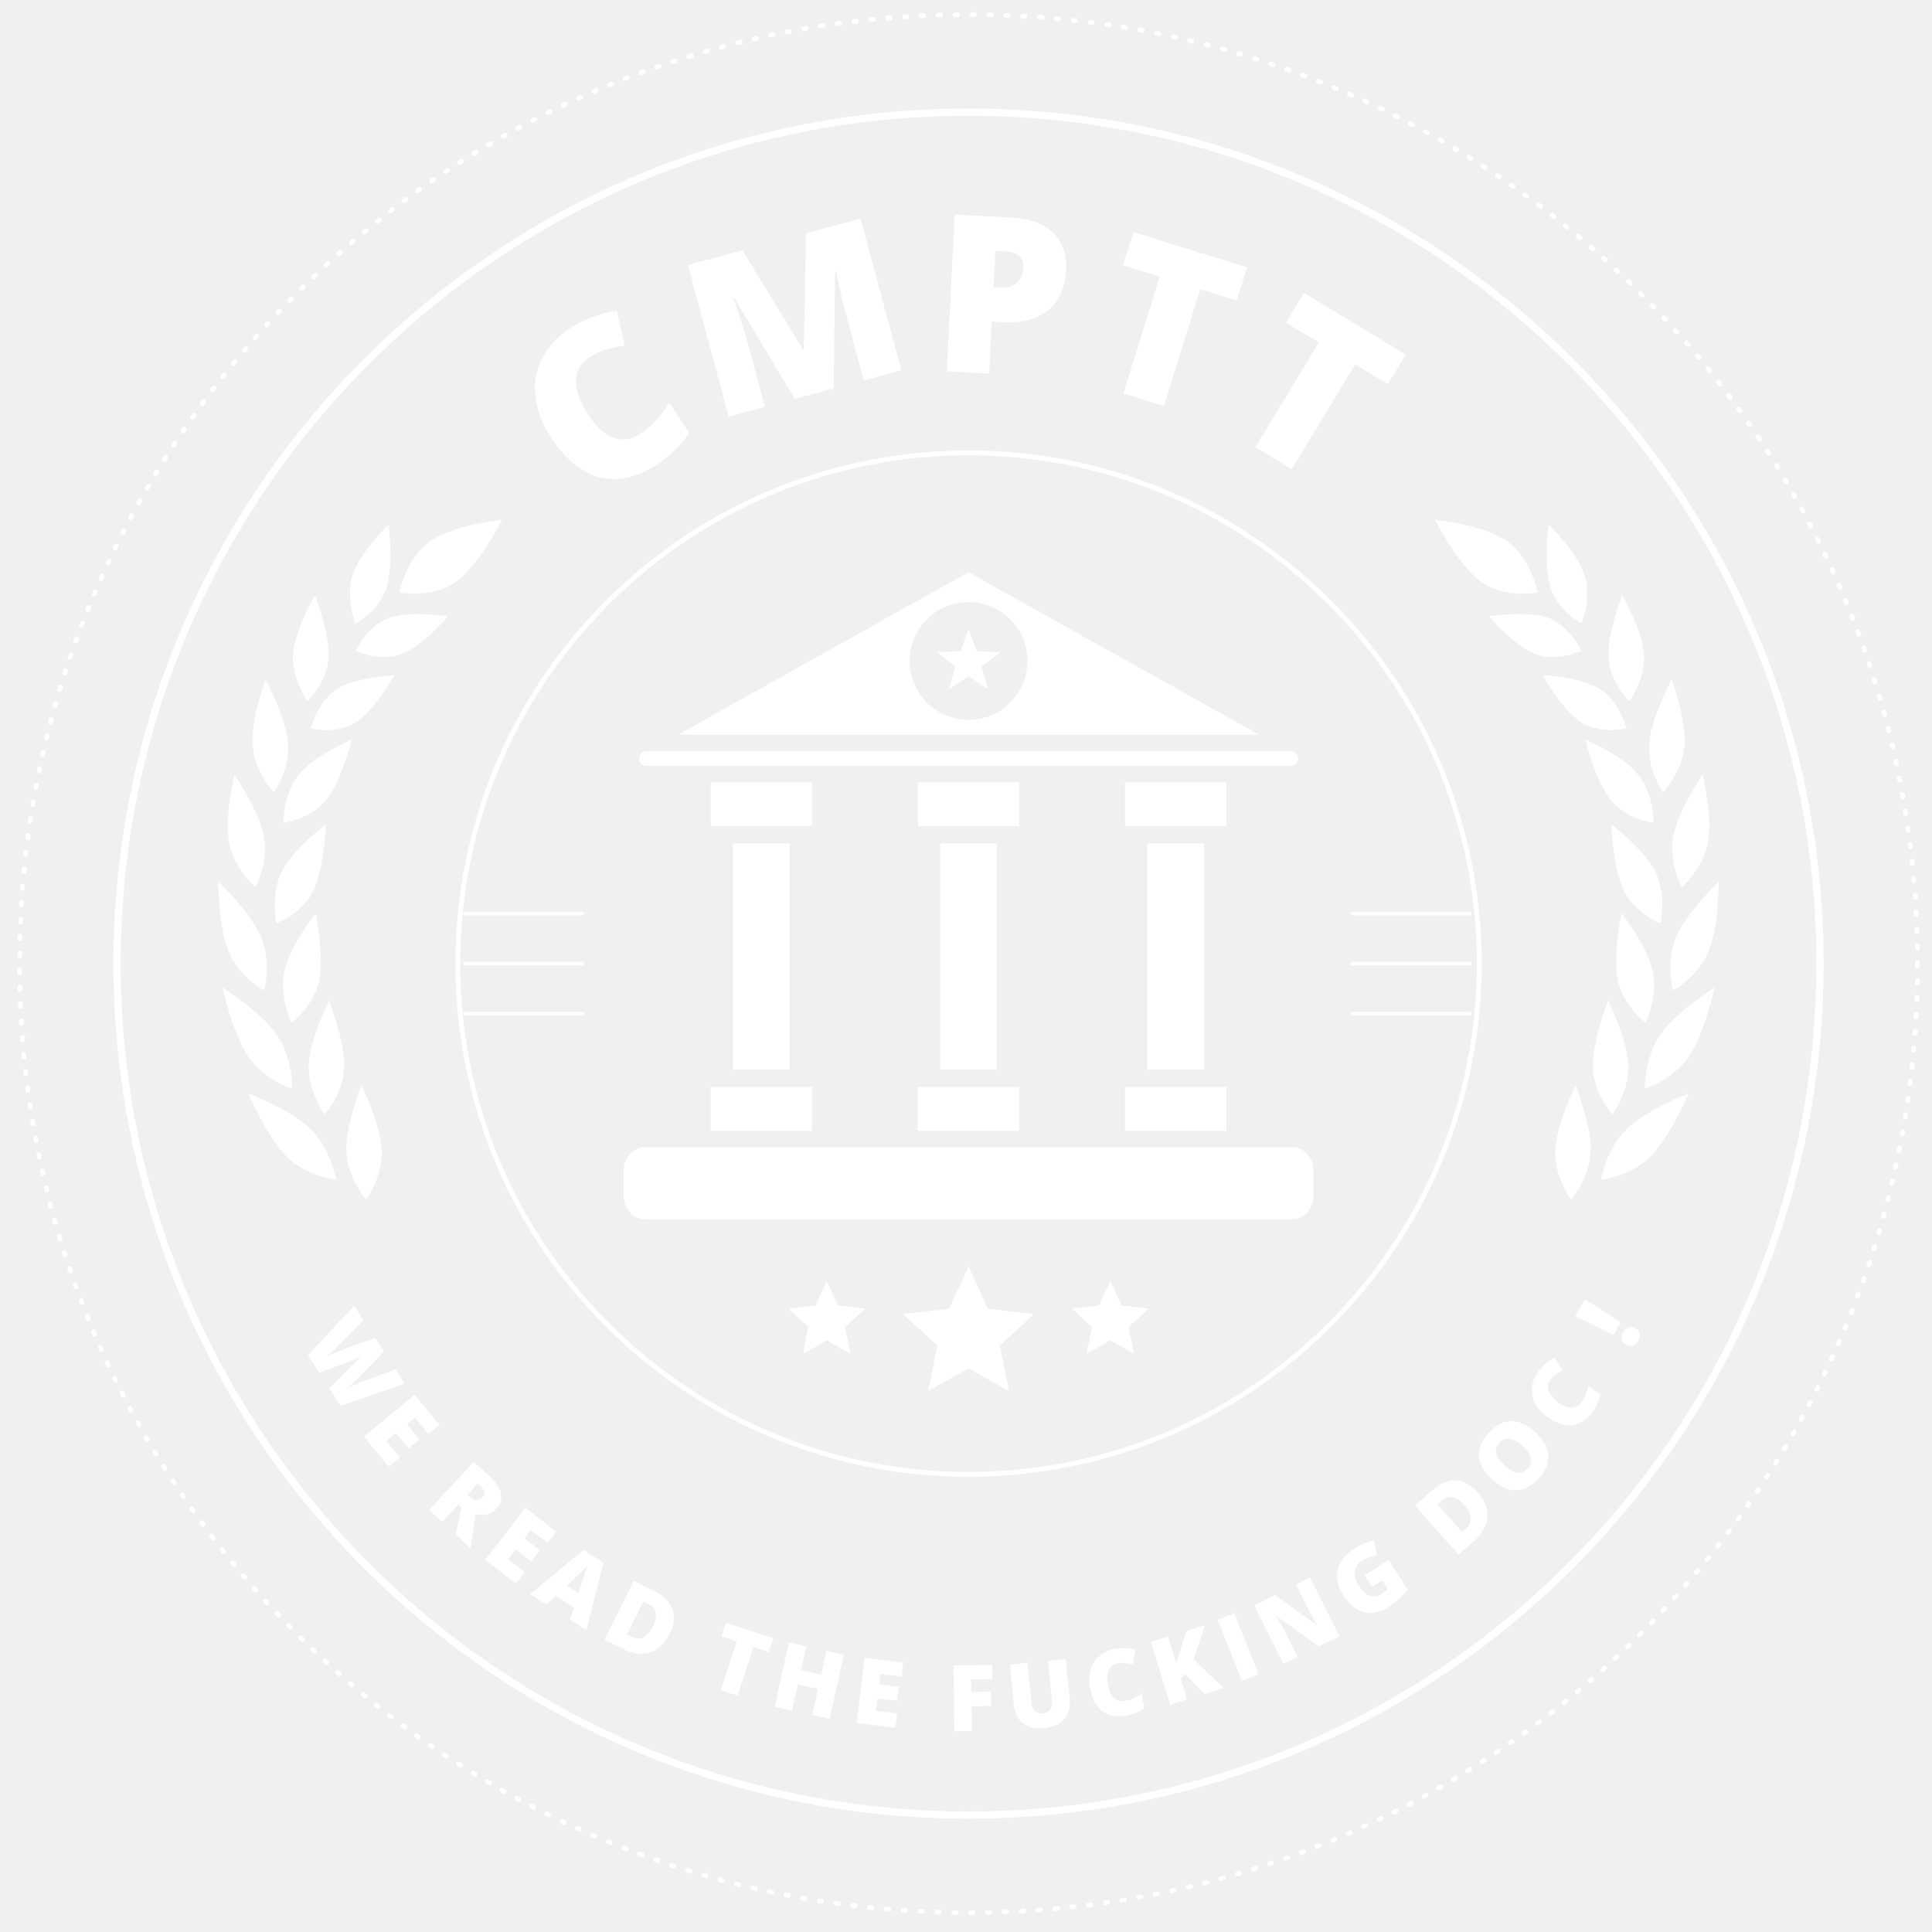
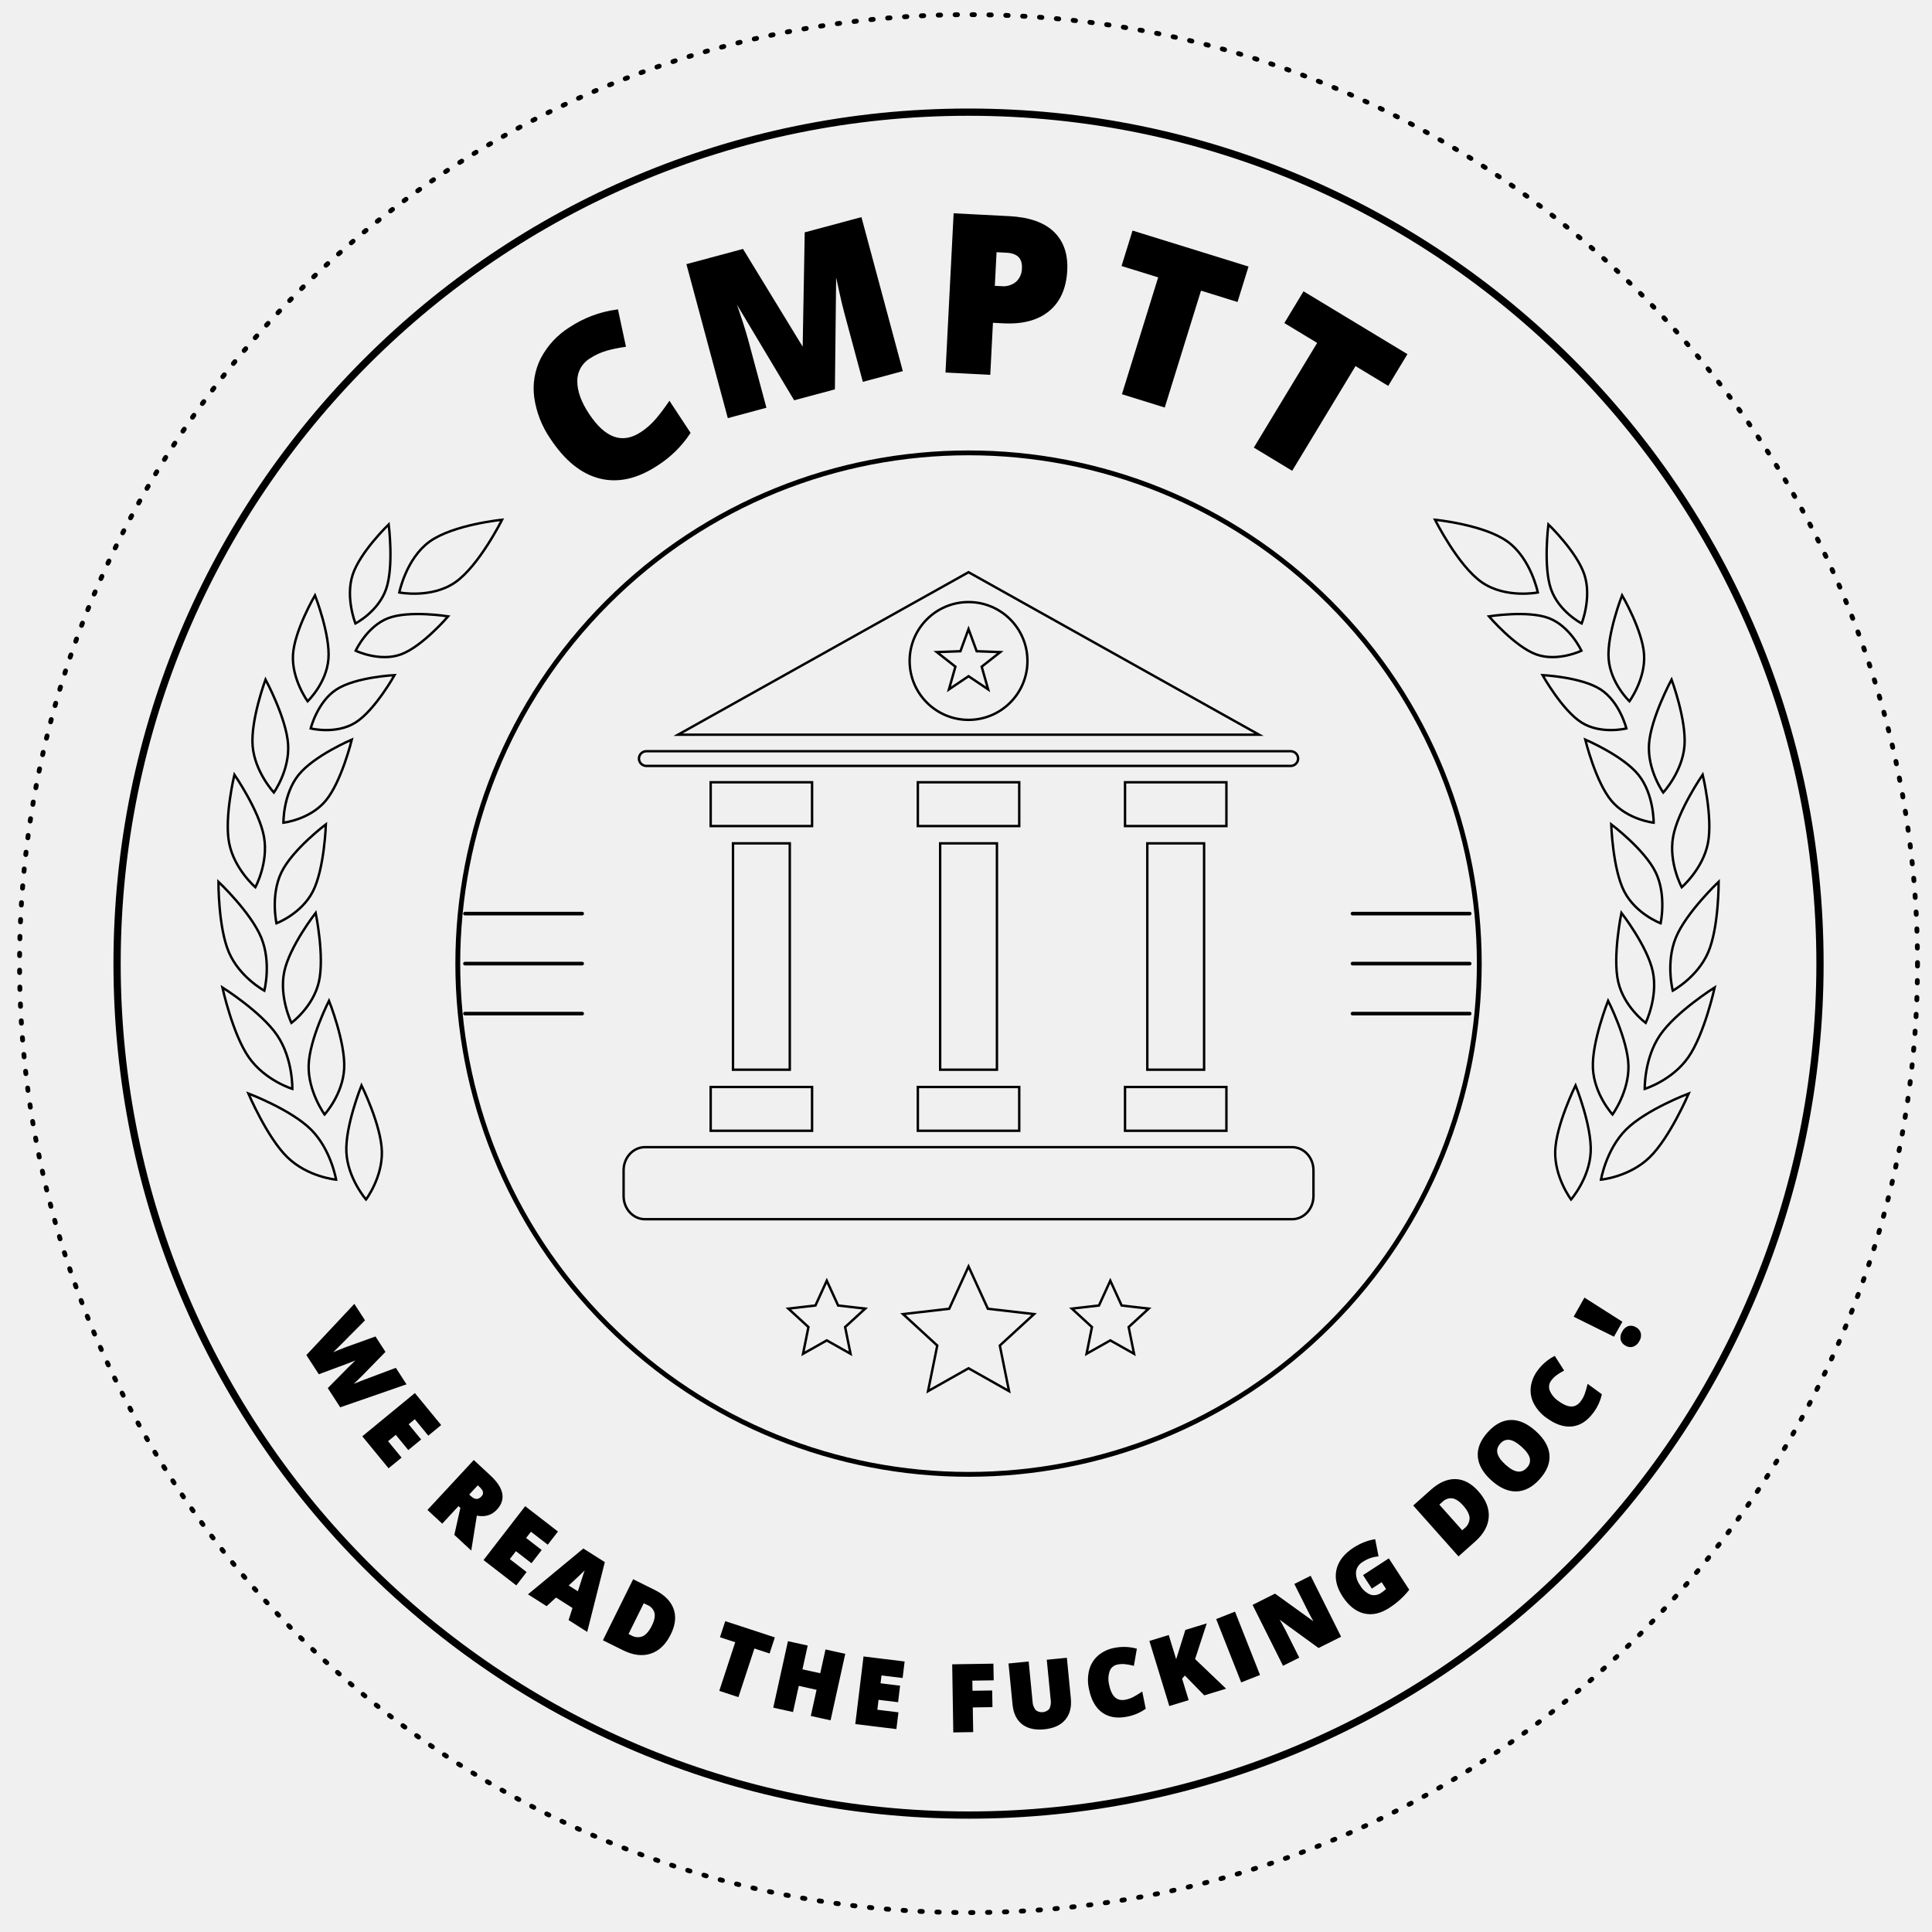
<svg xmlns="http://www.w3.org/2000/svg" width="800" height="800" viewBox="0 0 800 800">
  <defs>
    <clipPath id="clip-C_1">
      <rect width="800" height="800" />
    </clipPath>
  </defs>
  <g id="C_1" data-name="C – 1" clip-path="url(#clip-C_1)">
    <g id="logo-cmptt">
-       <path id="Path_86" data-name="Path 86" d="M0,0H800V800H0Z" fill="none" />
      <g id="Group_11" data-name="Group 11">
-         <path id="Path_24" data-name="Path 24" d="M207.89,215.22s-9.55,19.11-19.41,25.92-23.14,4.19-23.14,4.19,2.82-14.02,12.54-21.06S207.89,215.22,207.89,215.22Z" fill="#fff" />
-         <path id="Path_25" data-name="Path 25" d="M160.95,217.15s2.2,17.35-1.06,26.75-12.71,14.26-12.71,14.26-4.24-10.65-1.16-20.13S160.95,217.15,160.95,217.15Z" fill="#fff" />
-         <path id="Path_26" data-name="Path 26" d="M130.43,246.51s6.37,16.26,5.57,26.35-8.62,17.52-8.62,17.52-6.67-9.16-6.06-19.27S130.43,246.51,130.43,246.51Z" fill="#fff" />
-         <path id="Path_27" data-name="Path 27" d="M109.95,281.37s8.65,16.05,9.34,26.82-5.89,19.97-5.89,19.97-7.9-8.51-8.79-19.27S109.95,281.37,109.95,281.37Z" fill="#fff" />
-         <path id="Path_28" data-name="Path 28" d="M97.07,320.77s10.35,15.03,12.25,25.78-3.58,20.83-3.58,20.83-8.76-7.55-10.85-18.26S97.07,320.77,97.07,320.77Z" fill="#fff" />
-         <path id="Path_29" data-name="Path 29" d="M90.45,365.12s13.43,12.7,17.72,23.12,1.28,21.97,1.28,21.97S99.26,404.7,94.8,394.37,90.45,365.12,90.45,365.12Z" fill="#fff" />
-         <path id="Path_30" data-name="Path 30" d="M92.09,408.88s16.08,10.09,22.67,19.81,6.29,22.19,6.29,22.19-11.26-3.43-18-13.03S92.09,408.88,92.09,408.88Z" fill="#fff" />
-         <path id="Path_31" data-name="Path 31" d="M102.84,452.79s17.65,6.66,25.95,14.94,10.38,20.73,10.38,20.73-11.66-1.05-20.09-9.19C110.65,471.15,102.84,452.79,102.84,452.79Z" fill="#fff" />
-         <path id="Path_32" data-name="Path 32" d="M130.71,377.99s3.74,18.09,1.34,28.55-11.38,17.01-11.38,17.01-5.17-10.68-2.96-21.2S130.71,377.99,130.71,377.99Z" fill="#fff" />
-         <path id="Path_33" data-name="Path 33" d="M136.23,414.39s6.81,17.13,6.29,27.96-8.12,19.13-8.12,19.13-6.91-9.52-6.59-20.36S136.23,414.39,136.23,414.39Z" fill="#fff" />
-         <path id="Path_34" data-name="Path 34" d="M149.69,449.43s8.1,16.35,8.43,27.23-6.56,20.02-6.56,20.02-7.6-8.73-8.13-19.6S149.69,449.43,149.69,449.43Z" fill="#fff" />
-         <path id="Path_35" data-name="Path 35" d="M134.94,341.34s-.58,18.36-5.37,27.74-15.09,13.23-15.09,13.23-2.55-11.65,2.07-21.13S134.94,341.34,134.94,341.34Z" fill="#fff" />
-         <path id="Path_36" data-name="Path 36" d="M145.68,306.25s-4.27,17.52-10.86,25.36-17.46,9.05-17.46,9.05-.15-11.82,6.29-19.81S145.68,306.25,145.68,306.25Z" fill="#fff" />
-         <path id="Path_37" data-name="Path 37" d="M163.38,279.55s-8.21,14.7-16.25,19.69-18.47,2.39-18.47,2.39,2.71-10.96,10.65-16.13S163.38,279.55,163.38,279.55Z" fill="#fff" />
-         <path id="Path_38" data-name="Path 38" d="M185.57,255.22s-10.77,12.59-19.61,15.77-18.68-1.54-18.68-1.54,4.66-10.1,13.43-13.47S185.57,255.22,185.57,255.22Z" fill="#fff" />
+         <path id="Path_24" data-name="Path 24" d="M207.89,215.22s-9.55,19.11-19.41,25.92-23.14,4.19-23.14,4.19,2.82-14.02,12.54-21.06S207.89,215.22,207.89,215.22Z" fill="none" stroke="#000" stroke-width="1" />
+         <path id="Path_25" data-name="Path 25" d="M160.95,217.15s2.2,17.35-1.06,26.75-12.71,14.26-12.71,14.26-4.24-10.65-1.16-20.13S160.95,217.15,160.95,217.15Z" fill="none" stroke="#000" stroke-width="1" />
+         <path id="Path_26" data-name="Path 26" d="M130.43,246.51s6.37,16.26,5.57,26.35-8.62,17.52-8.62,17.52-6.67-9.16-6.06-19.27S130.43,246.51,130.43,246.51Z" fill="none" stroke="#000" stroke-width="1" />
+         <path id="Path_27" data-name="Path 27" d="M109.95,281.37s8.65,16.05,9.34,26.82-5.89,19.97-5.89,19.97-7.9-8.51-8.79-19.27S109.95,281.37,109.95,281.37Z" fill="none" stroke="#000" stroke-width="1" />
+         <path id="Path_28" data-name="Path 28" d="M97.07,320.77s10.35,15.03,12.25,25.78-3.58,20.83-3.58,20.83-8.76-7.55-10.85-18.26S97.07,320.77,97.07,320.77Z" fill="none" stroke="#000" stroke-width="1" />
+         <path id="Path_29" data-name="Path 29" d="M90.45,365.12s13.43,12.7,17.72,23.12,1.28,21.97,1.28,21.97S99.26,404.7,94.8,394.37,90.45,365.12,90.45,365.12Z" fill="none" stroke="#000" stroke-width="1" />
+         <path id="Path_30" data-name="Path 30" d="M92.09,408.88s16.08,10.09,22.67,19.81,6.29,22.19,6.29,22.19-11.26-3.43-18-13.03S92.09,408.88,92.09,408.88Z" fill="none" stroke="#000" stroke-width="1" />
+         <path id="Path_31" data-name="Path 31" d="M102.84,452.79s17.65,6.66,25.95,14.94,10.38,20.73,10.38,20.73-11.66-1.05-20.09-9.19C110.65,471.15,102.84,452.79,102.84,452.79Z" fill="none" stroke="#000" stroke-width="1" />
+         <path id="Path_32" data-name="Path 32" d="M130.71,377.99s3.74,18.09,1.34,28.55-11.38,17.01-11.38,17.01-5.17-10.68-2.96-21.2S130.71,377.99,130.71,377.99Z" fill="none" stroke="#000" stroke-width="1" />
+         <path id="Path_33" data-name="Path 33" d="M136.23,414.39s6.81,17.13,6.29,27.96-8.12,19.13-8.12,19.13-6.91-9.52-6.59-20.36S136.23,414.39,136.23,414.39Z" fill="none" stroke="#000" stroke-width="1" />
+         <path id="Path_34" data-name="Path 34" d="M149.69,449.43s8.1,16.35,8.43,27.23-6.56,20.02-6.56,20.02-7.6-8.73-8.13-19.6S149.69,449.43,149.69,449.43Z" fill="none" stroke="#000" stroke-width="1" />
+         <path id="Path_35" data-name="Path 35" d="M134.94,341.34s-.58,18.36-5.37,27.74-15.09,13.23-15.09,13.23-2.55-11.65,2.07-21.13S134.94,341.34,134.94,341.34Z" fill="none" stroke="#000" stroke-width="1" />
+         <path id="Path_36" data-name="Path 36" d="M145.68,306.25s-4.27,17.52-10.86,25.36-17.46,9.05-17.46,9.05-.15-11.82,6.29-19.81S145.68,306.25,145.68,306.25Z" fill="none" stroke="#000" stroke-width="1" />
+         <path id="Path_37" data-name="Path 37" d="M163.38,279.55s-8.21,14.7-16.25,19.69-18.47,2.39-18.47,2.39,2.71-10.96,10.65-16.13S163.38,279.55,163.38,279.55Z" fill="none" stroke="#000" stroke-width="1" />
+         <path id="Path_38" data-name="Path 38" d="M185.57,255.22s-10.77,12.59-19.61,15.77-18.68-1.54-18.68-1.54,4.66-10.1,13.43-13.47S185.57,255.22,185.57,255.22Z" fill="none" stroke="#000" stroke-width="1" />
      </g>
      <g id="Group_13" data-name="Group 13">
        <g id="Group_12" data-name="Group 12">
-           <path id="Path_39" data-name="Path 39" d="M594.22,215.22s9.55,19.11,19.41,25.92,23.15,4.19,23.15,4.19-2.82-14.02-12.54-21.06S594.22,215.22,594.22,215.22Z" fill="#fff" />
-           <path id="Path_40" data-name="Path 40" d="M641.16,217.15s-2.2,17.35,1.06,26.75,12.71,14.26,12.71,14.26,4.24-10.65,1.16-20.13S641.16,217.15,641.16,217.15Z" fill="#fff" />
-           <path id="Path_41" data-name="Path 41" d="M671.67,246.51s-6.37,16.26-5.57,26.35,8.62,17.52,8.62,17.52,6.67-9.16,6.06-19.27S671.67,246.51,671.67,246.51Z" fill="#fff" />
-           <path id="Path_42" data-name="Path 42" d="M692.16,281.37s-8.65,16.05-9.34,26.82,5.89,19.97,5.89,19.97,7.9-8.51,8.79-19.27S692.16,281.37,692.16,281.37Z" fill="#fff" />
-           <path id="Path_43" data-name="Path 43" d="M705.04,320.77s-10.35,15.03-12.25,25.78,3.58,20.83,3.58,20.83,8.76-7.55,10.85-18.26S705.04,320.77,705.04,320.77Z" fill="#fff" />
-           <path id="Path_44" data-name="Path 44" d="M711.66,365.12s-13.44,12.7-17.72,23.12-1.28,21.97-1.28,21.97,10.19-5.51,14.65-15.84S711.66,365.12,711.66,365.12Z" fill="#fff" />
-           <path id="Path_45" data-name="Path 45" d="M710.01,408.88s-16.08,10.09-22.67,19.81-6.29,22.19-6.29,22.19,11.26-3.43,18-13.03S710.01,408.88,710.01,408.88Z" fill="#fff" />
-           <path id="Path_46" data-name="Path 46" d="M699.27,452.79s-17.65,6.66-25.95,14.94-10.38,20.73-10.38,20.73,11.66-1.05,20.08-9.19C691.45,471.15,699.27,452.79,699.27,452.79Z" fill="#fff" />
-           <path id="Path_47" data-name="Path 47" d="M671.4,377.99s-3.74,18.09-1.34,28.55,11.38,17.01,11.38,17.01,5.17-10.68,2.96-21.2S671.4,377.99,671.4,377.99Z" fill="#fff" />
-           <path id="Path_48" data-name="Path 48" d="M665.88,414.39s-6.81,17.13-6.29,27.96,8.12,19.13,8.12,19.13,6.91-9.52,6.59-20.36S665.88,414.39,665.88,414.39Z" fill="#fff" />
-           <path id="Path_49" data-name="Path 49" d="M652.41,449.43s-8.1,16.35-8.43,27.23,6.56,20.02,6.56,20.02,7.6-8.73,8.13-19.6S652.41,449.43,652.41,449.43Z" fill="#fff" />
-           <path id="Path_50" data-name="Path 50" d="M667.17,341.34s.58,18.36,5.37,27.74,15.09,13.23,15.09,13.23,2.55-11.65-2.07-21.13S667.17,341.34,667.17,341.34Z" fill="#fff" />
-           <path id="Path_51" data-name="Path 51" d="M656.42,306.25s4.27,17.52,10.86,25.36,17.46,9.05,17.46,9.05.15-11.82-6.29-19.81S656.42,306.25,656.42,306.25Z" fill="#fff" />
-           <path id="Path_52" data-name="Path 52" d="M638.73,279.55s8.21,14.7,16.25,19.69,18.47,2.39,18.47,2.39-2.71-10.96-10.65-16.13S638.73,279.55,638.73,279.55Z" fill="#fff" />
-           <path id="Path_53" data-name="Path 53" d="M616.54,255.22s10.77,12.59,19.61,15.77,18.68-1.54,18.68-1.54-4.66-10.1-13.43-13.47S616.54,255.22,616.54,255.22Z" fill="#fff" />
+           <path id="Path_39" data-name="Path 39" d="M594.22,215.22s9.55,19.11,19.41,25.92,23.15,4.19,23.15,4.19-2.82-14.02-12.54-21.06S594.22,215.22,594.22,215.22Z" fill="none" stroke="#000" stroke-width="1" />
+           <path id="Path_40" data-name="Path 40" d="M641.16,217.15s-2.2,17.35,1.06,26.75,12.71,14.26,12.71,14.26,4.24-10.65,1.16-20.13S641.16,217.15,641.16,217.15Z" fill="none" stroke="#000" stroke-width="1" />
+           <path id="Path_41" data-name="Path 41" d="M671.67,246.51s-6.37,16.26-5.57,26.35,8.62,17.52,8.62,17.52,6.67-9.16,6.06-19.27S671.67,246.51,671.67,246.51Z" fill="none" stroke="#000" stroke-width="1" />
+           <path id="Path_42" data-name="Path 42" d="M692.16,281.37s-8.65,16.05-9.34,26.82,5.89,19.97,5.89,19.97,7.9-8.51,8.79-19.27S692.16,281.37,692.16,281.37Z" fill="none" stroke="#000" stroke-width="1" />
+           <path id="Path_43" data-name="Path 43" d="M705.04,320.77s-10.35,15.03-12.25,25.78,3.58,20.83,3.58,20.83,8.76-7.55,10.85-18.26S705.04,320.77,705.04,320.77Z" fill="none" stroke="#000" stroke-width="1" />
+           <path id="Path_44" data-name="Path 44" d="M711.66,365.12s-13.44,12.7-17.72,23.12-1.28,21.97-1.28,21.97,10.19-5.51,14.65-15.84S711.66,365.12,711.66,365.12Z" fill="none" stroke="#000" stroke-width="1" />
+           <path id="Path_45" data-name="Path 45" d="M710.01,408.88s-16.08,10.09-22.67,19.81-6.29,22.19-6.29,22.19,11.26-3.43,18-13.03S710.01,408.88,710.01,408.88Z" fill="none" stroke="#000" stroke-width="1" />
+           <path id="Path_46" data-name="Path 46" d="M699.27,452.79s-17.65,6.66-25.95,14.94-10.38,20.73-10.38,20.73,11.66-1.05,20.08-9.19C691.45,471.15,699.27,452.79,699.27,452.79Z" fill="none" stroke="#000" stroke-width="1" />
+           <path id="Path_47" data-name="Path 47" d="M671.4,377.99s-3.74,18.09-1.34,28.55,11.38,17.01,11.38,17.01,5.17-10.68,2.96-21.2S671.4,377.99,671.4,377.99Z" fill="none" stroke="#000" stroke-width="1" />
+           <path id="Path_48" data-name="Path 48" d="M665.88,414.39s-6.81,17.13-6.29,27.96,8.12,19.13,8.12,19.13,6.91-9.52,6.59-20.36S665.88,414.39,665.88,414.39Z" fill="none" stroke="#000" stroke-width="1" />
+           <path id="Path_49" data-name="Path 49" d="M652.41,449.43s-8.1,16.35-8.43,27.23,6.56,20.02,6.56,20.02,7.6-8.73,8.13-19.6S652.41,449.43,652.41,449.43Z" fill="none" stroke="#000" stroke-width="1" />
+           <path id="Path_50" data-name="Path 50" d="M667.17,341.34s.58,18.36,5.37,27.74,15.09,13.23,15.09,13.23,2.55-11.65-2.07-21.13S667.17,341.34,667.17,341.34Z" fill="none" stroke="#000" stroke-width="1" />
+           <path id="Path_51" data-name="Path 51" d="M656.42,306.25s4.27,17.52,10.86,25.36,17.46,9.05,17.46,9.05.15-11.82-6.29-19.81S656.42,306.25,656.42,306.25Z" fill="none" stroke="#000" stroke-width="1" />
+           <path id="Path_52" data-name="Path 52" d="M638.73,279.55s8.21,14.7,16.25,19.69,18.47,2.39,18.47,2.39-2.71-10.96-10.65-16.13S638.73,279.55,638.73,279.55Z" fill="none" stroke="#000" stroke-width="1" />
+           <path id="Path_53" data-name="Path 53" d="M616.54,255.22s10.77,12.59,19.61,15.77,18.68-1.54,18.68-1.54-4.66-10.1-13.43-13.47S616.54,255.22,616.54,255.22Z" fill="none" stroke="#000" stroke-width="1" />
        </g>
      </g>
-       <circle id="Ellipse_9" data-name="Ellipse 9" cx="352.57" cy="352.57" r="352.57" transform="translate(48.48 46.44)" fill="none" stroke="#fff" stroke-miterlimit="10" stroke-width="3" />
+       <circle id="Ellipse_9" data-name="Ellipse 9" cx="352.57" cy="352.57" r="352.57" transform="translate(48.48 46.44)" fill="none" stroke="#000" stroke-miterlimit="10" stroke-width="3" />
      <g id="Group_14" data-name="Group 14">
-         <circle id="Ellipse_10" data-name="Ellipse 10" cx="392.95" cy="392.95" r="392.95" transform="translate(8.1 6.06)" stroke-dasharray="0.999 5.995" stroke="#fff" stroke-linecap="round" stroke-linejoin="round" stroke-width="2" fill="none" />
+         <circle id="Ellipse_10" data-name="Ellipse 10" cx="392.95" cy="392.95" r="392.95" transform="translate(8.1 6.06)" stroke-dasharray="0.999 5.995" stroke="#000" stroke-linecap="round" stroke-linejoin="round" stroke-width="2" fill="none" />
      </g>
      <g id="Group_27" data-name="Group 27">
        <g id="Group_22" data-name="Group 22">
-           <path id="Path_54" data-name="Path 54" d="M401.05,236.94,280.76,304.22H521.34Zm0,61.14a24.39,24.39,0,1,1,24.39-24.39A24.39,24.39,0,0,1,401.05,298.08Z" fill="#fff" />
-           <path id="Path_55" data-name="Path 55" d="M401.05,260.48l3.37,9.18,9.76.36-7.68,6.04,2.67,9.4-8.12-5.45-8.11,5.45,2.67-9.4-7.69-6.04,9.77-.36Z" fill="#fff" />
-           <path id="Path_56" data-name="Path 56" d="M537.53,314.11a3.1,3.1,0,0,1-3.15,3.05H267.72a3.1,3.1,0,0,1-3.15-3.05h0a3.1,3.1,0,0,1,3.15-3.05H534.38a3.1,3.1,0,0,1,3.15,3.05Z" fill="#fff" />
+           <path id="Path_54" data-name="Path 54" d="M401.05,236.94,280.76,304.22H521.34Zm0,61.14a24.39,24.39,0,1,1,24.39-24.39A24.39,24.39,0,0,1,401.05,298.08Z" fill="none" stroke="#000" stroke-width="1" />
+           <path id="Path_55" data-name="Path 55" d="M401.05,260.48l3.37,9.18,9.76.36-7.68,6.04,2.67,9.4-8.12-5.45-8.11,5.45,2.67-9.4-7.69-6.04,9.77-.36Z" fill="none" stroke="#000" stroke-width="1" />
+           <path id="Path_56" data-name="Path 56" d="M537.53,314.11a3.1,3.1,0,0,1-3.15,3.05H267.72a3.1,3.1,0,0,1-3.15-3.05h0a3.1,3.1,0,0,1,3.15-3.05H534.38a3.1,3.1,0,0,1,3.15,3.05Z" fill="none" stroke="#000" stroke-width="1" />
          <g id="Group_21" data-name="Group 21">
            <g id="Group_16" data-name="Group 16">
              <g id="Group_15" data-name="Group 15">
-                 <rect id="Rectangle_38" data-name="Rectangle 38" width="41.98" height="18.13" transform="translate(294.28 323.92)" fill="#fff" />
-                 <rect id="Rectangle_39" data-name="Rectangle 39" width="41.98" height="18.13" transform="translate(294.28 450.1)" fill="#fff" />
+                 <rect id="Rectangle_38" data-name="Rectangle 38" width="41.98" height="18.13" transform="translate(294.28 323.92)" fill="none" stroke="#000" stroke-width="1" />
+                 <rect id="Rectangle_39" data-name="Rectangle 39" width="41.98" height="18.13" transform="translate(294.28 450.1)" fill="none" stroke="#000" stroke-width="1" />
              </g>
-               <rect id="Rectangle_40" data-name="Rectangle 40" width="23.51" height="93.73" transform="translate(303.52 349.21)" fill="#fff" />
+               <rect id="Rectangle_40" data-name="Rectangle 40" width="23.51" height="93.73" transform="translate(303.52 349.21)" fill="none" stroke="#000" stroke-width="1" />
            </g>
            <g id="Group_18" data-name="Group 18">
              <g id="Group_17" data-name="Group 17">
-                 <rect id="Rectangle_41" data-name="Rectangle 41" width="41.98" height="18.13" transform="translate(380.06 323.92)" fill="#fff" />
-                 <rect id="Rectangle_42" data-name="Rectangle 42" width="41.98" height="18.13" transform="translate(380.06 450.1)" fill="#fff" />
+                 <rect id="Rectangle_41" data-name="Rectangle 41" width="41.98" height="18.13" transform="translate(380.06 323.92)" fill="none" stroke="#000" stroke-width="1" />
+                 <rect id="Rectangle_42" data-name="Rectangle 42" width="41.98" height="18.13" transform="translate(380.06 450.1)" fill="none" stroke="#000" stroke-width="1" />
              </g>
-               <rect id="Rectangle_43" data-name="Rectangle 43" width="23.51" height="93.73" transform="translate(389.3 349.21)" fill="#fff" />
+               <rect id="Rectangle_43" data-name="Rectangle 43" width="23.51" height="93.73" transform="translate(389.3 349.21)" fill="none" stroke="#000" stroke-width="1" />
            </g>
            <g id="Group_20" data-name="Group 20">
              <g id="Group_19" data-name="Group 19">
-                 <rect id="Rectangle_44" data-name="Rectangle 44" width="41.98" height="18.13" transform="translate(465.85 323.92)" fill="#fff" />
-                 <rect id="Rectangle_45" data-name="Rectangle 45" width="41.98" height="18.13" transform="translate(465.85 450.1)" fill="#fff" />
+                 <rect id="Rectangle_44" data-name="Rectangle 44" width="41.98" height="18.13" transform="translate(465.85 323.92)" fill="none" stroke="#000" stroke-width="1" />
+                 <rect id="Rectangle_45" data-name="Rectangle 45" width="41.98" height="18.13" transform="translate(465.85 450.1)" fill="none" stroke="#000" stroke-width="1" />
              </g>
-               <rect id="Rectangle_46" data-name="Rectangle 46" width="23.51" height="93.73" transform="translate(475.08 349.21)" fill="#fff" />
+               <rect id="Rectangle_46" data-name="Rectangle 46" width="23.51" height="93.73" transform="translate(475.08 349.21)" fill="none" stroke="#000" stroke-width="1" />
            </g>
          </g>
-           <path id="Path_57" data-name="Path 57" d="M543.88,495.27c0,5.29-3.97,9.58-8.87,9.58H267.09c-4.9,0-8.87-4.29-8.87-9.58V484.59c0-5.29,3.97-9.58,8.87-9.58H535.01c4.9,0,8.87,4.29,8.87,9.58Z" fill="#fff" />
+           <path id="Path_57" data-name="Path 57" d="M543.88,495.27c0,5.29-3.97,9.58-8.87,9.58H267.09c-4.9,0-8.87-4.29-8.87-9.58V484.59c0-5.29,3.97-9.58,8.87-9.58H535.01c4.9,0,8.87,4.29,8.87,9.58Z" fill="none" stroke="#000" stroke-width="1" />
        </g>
-         <circle id="Ellipse_11" data-name="Ellipse 11" cx="211.49" cy="211.49" r="211.49" transform="translate(101.959 399.011) rotate(-45)" fill="none" stroke="#fff" stroke-miterlimit="10" stroke-width="2" />
+         <circle id="Ellipse_11" data-name="Ellipse 11" cx="211.49" cy="211.49" r="211.49" transform="translate(101.959 399.011) rotate(-45)" fill="none" stroke="#000" stroke-miterlimit="10" stroke-width="2" />
        <g id="Group_24" data-name="Group 24">
-           <path id="Path_58" data-name="Path 58" d="M401.05,524.42l8.01,17.51,19.13,2.21-14.18,13.02,3.81,18.88-16.77-9.46-16.77,9.46,3.82-18.88-14.18-13.02,19.13-2.21Z" fill="#fff" />
+           <path id="Path_58" data-name="Path 58" d="M401.05,524.42l8.01,17.51,19.13,2.21-14.18,13.02,3.81,18.88-16.77-9.46-16.77,9.46,3.82-18.88-14.18-13.02,19.13-2.21Z" fill="none" stroke="#000" stroke-width="1" />
          <g id="Group_23" data-name="Group 23">
-             <path id="Path_59" data-name="Path 59" d="M342.35,530.31l4.7,10.27,11.22,1.29-8.32,7.64,2.24,11.07-9.84-5.55-9.83,5.55,2.24-11.07-8.32-7.64,11.22-1.29Z" fill="#fff" />
-             <path id="Path_60" data-name="Path 60" d="M459.75,530.31l4.7,10.27,11.21,1.29-8.31,7.64,2.24,11.07-9.84-5.55-9.83,5.55,2.23-11.07-8.31-7.64,11.22-1.29Z" fill="#fff" />
+             <path id="Path_59" data-name="Path 59" d="M342.35,530.31l4.7,10.27,11.22,1.29-8.32,7.64,2.24,11.07-9.84-5.55-9.83,5.55,2.24-11.07-8.32-7.64,11.22-1.29Z" fill="none" stroke="#000" stroke-width="1" />
+             <path id="Path_60" data-name="Path 60" d="M459.75,530.31l4.7,10.27,11.21,1.29-8.31,7.64,2.24,11.07-9.84-5.55-9.83,5.55,2.23-11.07-8.31-7.64,11.22-1.29Z" fill="none" stroke="#000" stroke-width="1" />
          </g>
        </g>
        <g id="Group_25" data-name="Group 25">
-           <line id="Line_2" data-name="Line 2" x2="48.52" transform="translate(192.54 378.3)" fill="none" stroke="#fff" stroke-linecap="round" stroke-linejoin="round" stroke-miterlimit="10" stroke-width="1.5" />
-           <line id="Line_3" data-name="Line 3" x2="48.52" transform="translate(192.54 399.01)" fill="none" stroke="#fff" stroke-linecap="round" stroke-linejoin="round" stroke-miterlimit="10" stroke-width="1.5" />
-           <line id="Line_4" data-name="Line 4" x2="48.52" transform="translate(192.54 419.71)" fill="none" stroke="#fff" stroke-linecap="round" stroke-linejoin="round" stroke-miterlimit="10" stroke-width="1.5" />
+           <line id="Line_2" data-name="Line 2" x2="48.52" transform="translate(192.54 378.3)" fill="none" stroke="#000" stroke-linecap="round" stroke-linejoin="round" stroke-miterlimit="10" stroke-width="1.5" />
+           <line id="Line_3" data-name="Line 3" x2="48.52" transform="translate(192.54 399.01)" fill="none" stroke="#000" stroke-linecap="round" stroke-linejoin="round" stroke-miterlimit="10" stroke-width="1.5" />
+           <line id="Line_4" data-name="Line 4" x2="48.52" transform="translate(192.54 419.71)" fill="none" stroke="#000" stroke-linecap="round" stroke-linejoin="round" stroke-miterlimit="10" stroke-width="1.5" />
        </g>
        <g id="Group_26" data-name="Group 26">
-           <line id="Line_5" data-name="Line 5" x2="48.53" transform="translate(560.04 378.3)" fill="none" stroke="#fff" stroke-linecap="round" stroke-linejoin="round" stroke-miterlimit="10" stroke-width="1.5" />
-           <line id="Line_6" data-name="Line 6" x2="48.53" transform="translate(560.04 399.01)" fill="none" stroke="#fff" stroke-linecap="round" stroke-linejoin="round" stroke-miterlimit="10" stroke-width="1.5" />
-           <line id="Line_7" data-name="Line 7" x2="48.53" transform="translate(560.04 419.71)" fill="none" stroke="#fff" stroke-linecap="round" stroke-linejoin="round" stroke-miterlimit="10" stroke-width="1.5" />
+           <line id="Line_5" data-name="Line 5" x2="48.53" transform="translate(560.04 378.3)" fill="none" stroke="#000" stroke-linecap="round" stroke-linejoin="round" stroke-miterlimit="10" stroke-width="1.5" />
+           <line id="Line_6" data-name="Line 6" x2="48.53" transform="translate(560.04 399.01)" fill="none" stroke="#000" stroke-linecap="round" stroke-linejoin="round" stroke-miterlimit="10" stroke-width="1.5" />
+           <line id="Line_7" data-name="Line 7" x2="48.53" transform="translate(560.04 419.71)" fill="none" stroke="#000" stroke-linecap="round" stroke-linejoin="round" stroke-miterlimit="10" stroke-width="1.5" />
        </g>
      </g>
      <g id="Group_28" data-name="Group 28">
-         <path id="Path_61" data-name="Path 61" d="M243.91,148.06a11.2,11.2,0,0,0-5.35,9.67q-.105,6.225,4.85,13.77,10.32,15.675,22.24,7.83a29.5,29.5,0,0,0,6.33-5.6,84.481,84.481,0,0,0,5.21-6.89l8.17,12.41a44.953,44.953,0,0,1-13.4,13.13q-12.3,8.1-23.55,5.27t-20.13-16.31a39.417,39.417,0,0,1-6.58-16.92,27.239,27.239,0,0,1,2.67-15.84,33.048,33.048,0,0,1,11.77-12.67,46.3,46.3,0,0,1,19.35-7.25l3.11,14.51a61.6,61.6,0,0,0-7.58,1.58A26.115,26.115,0,0,0,243.91,148.06Z" fill="#fff" />
-         <path id="Path_62" data-name="Path 62" d="M329.08,165.18l-25-41.78-.39.1q4.005,11.31,5.73,17.71l7.33,27.28-15.03,4.04-16.88-62.8,22.59-6.07,25.08,41.07.34-.09.86-48.04,22.64-6.08,16.88,62.8-15.59,4.19-7.4-27.53c-.38-1.43-.79-3.03-1.22-4.79s-1.38-6.09-2.87-13l-.39.1-.54,48.55Z" fill="#fff" />
-         <path id="Path_63" data-name="Path 63" d="M441.43,111.91q-.555,10.89-7.28,16.48t-18.54,5l-4.93-.25-1.1,21.54-17.55-.9,3.32-64.94L417.83,90q12.3.63,18.2,6.32T441.43,111.91Zm-30.02,6.93,3.2.16a8.77,8.77,0,0,0,6.4-1.9,8.09,8.09,0,0,0,2.65-6.01q.33-6.57-6.95-6.95l-4.53-.23Z" fill="#fff" />
-         <path id="Path_64" data-name="Path 64" d="M481.97,168.12l-16.78-5.21,15.01-48.39-15.17-4.7,4.26-13.72,47.07,14.6-4.26,13.72-15.12-4.69Z" fill="#fff" />
-         <path id="Path_65" data-name="Path 65" d="M534.9,194.26l-15.03-9.09,26.22-43.35L532.5,133.6l7.43-12.29,42.17,25.5-7.43,12.29-13.55-8.19Z" fill="#fff" />
+         <path id="Path_61" data-name="Path 61" d="M243.91,148.06a11.2,11.2,0,0,0-5.35,9.67q-.105,6.225,4.85,13.77,10.32,15.675,22.24,7.83a29.5,29.5,0,0,0,6.33-5.6,84.481,84.481,0,0,0,5.21-6.89l8.17,12.41a44.953,44.953,0,0,1-13.4,13.13q-12.3,8.1-23.55,5.27t-20.13-16.31a39.417,39.417,0,0,1-6.58-16.92,27.239,27.239,0,0,1,2.67-15.84,33.048,33.048,0,0,1,11.77-12.67,46.3,46.3,0,0,1,19.35-7.25l3.11,14.51a61.6,61.6,0,0,0-7.58,1.58A26.115,26.115,0,0,0,243.91,148.06Z" stroke="#000" stroke-width="1" />
+         <path id="Path_62" data-name="Path 62" d="M329.08,165.18l-25-41.78-.39.1q4.005,11.31,5.73,17.71l7.33,27.28-15.03,4.04-16.88-62.8,22.59-6.07,25.08,41.07.34-.09.86-48.04,22.64-6.08,16.88,62.8-15.59,4.19-7.4-27.53c-.38-1.43-.79-3.03-1.22-4.79s-1.38-6.09-2.87-13l-.39.1-.54,48.55Z" stroke="#000" stroke-width="1" />
+         <path id="Path_63" data-name="Path 63" d="M441.43,111.91q-.555,10.89-7.28,16.48t-18.54,5l-4.93-.25-1.1,21.54-17.55-.9,3.32-64.94L417.83,90q12.3.63,18.2,6.32T441.43,111.91Zm-30.02,6.93,3.2.16a8.77,8.77,0,0,0,6.4-1.9,8.09,8.09,0,0,0,2.65-6.01q.33-6.57-6.95-6.95l-4.53-.23Z" stroke="#000" stroke-width="1" />
+         <path id="Path_64" data-name="Path 64" d="M481.97,168.12l-16.78-5.21,15.01-48.39-15.17-4.7,4.26-13.72,47.07,14.6-4.26,13.72-15.12-4.69Z" stroke="#000" stroke-width="1" />
+         <path id="Path_65" data-name="Path 65" d="M534.9,194.26l-15.03-9.09,26.22-43.35L532.5,133.6l7.43-12.29,42.17,25.5-7.43,12.29-13.55-8.19Z" stroke="#000" stroke-width="1" />
      </g>
      <g id="Group_30" data-name="Group 30">
        <g id="Group_29" data-name="Group 29">
-           <path id="Path_66" data-name="Path 66" d="M141.09,582.14l-4.73-7.29,8.53-8.63q.525-.555,2.16-2.1c1.09-1.03,2.02-1.86,2.79-2.51-.73.36-1.66.76-2.78,1.23s-2.17.88-3.13,1.24-4.87,1.82-11.71,4.37l-4.73-7.29,19.16-20.45,3.86,5.95-9.83,9.9c-2.16,2.2-3.93,3.89-5.29,5.07,1.15-.55,2.75-1.25,4.79-2.08s3.77-1.49,5.16-1.96l9.94-3.58,3.7,5.71-7.37,7.55q-1.755,1.845-4.13,4.12c-1.59,1.52-2.79,2.62-3.61,3.32,1.24-.61,3.49-1.54,6.73-2.79l13.11-4.91,3.86,5.95Z" fill="#fff" />
-           <path id="Path_67" data-name="Path 67" d="M160.97,607.29l-10.25-12.48,21.01-17.27,10.25,12.48-4.56,3.75-5.59-6.8-3.31,2.72,5.17,6.3-4.56,3.75-5.17-6.3-3.97,3.26,5.59,6.8Z" fill="#fff" />
-           <path id="Path_68" data-name="Path 68" d="M189.83,622.95l-6.73,7.26-5.39-5,18.5-19.94,6.53,6.06q8.13,7.545,2.66,13.43-3.21,3.465-8.36,2.22l-2.25,14.08-6.11-5.67,2.5-11.18Zm3.76-4.06,1.01.94c1.88,1.75,3.6,1.79,5.14.12,1.27-1.37.99-2.92-.86-4.63l-1.06-.99Z" fill="#fff" />
-           <path id="Path_69" data-name="Path 69" d="M213.7,655.78l-12.78-9.88,16.64-21.52,12.78,9.88-3.61,4.67-6.96-5.38-2.62,3.38,6.45,4.99-3.61,4.67-6.45-4.98-3.14,4.06,6.96,5.38Z" fill="#fff" />
-           <path id="Path_70" data-name="Path 70" d="M236.04,670.63l1.6-5.02-7.46-4.73-3.89,3.57-6.82-4.32,22.12-18.31,8.28,5.25-7.04,27.88Zm3.53-10.93,1.4-4.4c.3-.98.71-2.25,1.22-3.79s.9-2.63,1.16-3.27c-.43.47-1.18,1.24-2.23,2.29s-3.2,3.07-6.44,6.07Z" fill="#fff" />
-           <path id="Path_71" data-name="Path 71" d="M277.31,676.53q-3.015,6.105-8.02,7.74t-11.08-1.38l-7.89-3.91,12.07-24.38,8.44,4.18q5.865,2.91,7.58,7.49T277.31,676.53Zm-6.95-3.15c1.11-2.23,1.48-4.11,1.14-5.63a5.441,5.441,0,0,0-3.23-3.61l-1.92-.95-6.76,13.65,1.47.73a5.921,5.921,0,0,0,5.26.44C267.82,677.31,269.18,675.77,270.36,673.38Z" fill="#fff" />
-           <path id="Path_72" data-name="Path 72" d="M305.45,702.12l-6.98-2.29,6.6-20.14-6.31-2.07,1.87-5.71,19.59,6.42-1.87,5.71-6.29-2.06Z" fill="#fff" />
-           <path id="Path_73" data-name="Path 73" d="M343.54,711.75l-7.21-1.59,2.39-10.83-8.34-1.84-2.39,10.83-7.21-1.59,5.87-26.56,7.21,1.59-2.18,9.85,8.34,1.84,2.18-9.85,7.21,1.59Z" fill="#fff" />
-           <path id="Path_74" data-name="Path 74" d="M370.74,715.42l-16.03-1.96,3.29-27,16.03,1.96-.71,5.85-8.74-1.07-.52,4.25,8.09.99-.71,5.85-8.09-.99-.62,5.1,8.74,1.07Z" fill="#fff" />
-           <path id="Path_75" data-name="Path 75" d="M402.47,716.73l-7.24.12-.44-27.2,16.07-.26.1,5.9-8.84.14.08,5.19,8.15-.13.1,5.9-8.15.13Z" fill="#fff" />
-           <path id="Path_76" data-name="Path 76" d="M441.32,687l1.59,16.29c.35,3.54-.39,6.38-2.2,8.52s-4.61,3.4-8.39,3.77q-5.535.54-8.79-2c-2.17-1.7-3.42-4.31-3.77-7.86l-1.61-16.46,7.35-.72,1.55,15.89a6.554,6.554,0,0,0,1.48,4.06,4.632,4.632,0,0,0,6.41-.62,6.911,6.911,0,0,0,.6-4.31l-1.55-15.85Z" fill="#fff" />
-           <path id="Path_77" data-name="Path 77" d="M462.66,688.76a4.711,4.711,0,0,0-3.59,2.92,10.339,10.339,0,0,0-.27,6.1q1.56,7.7,7.41,6.51a12.337,12.337,0,0,0,3.33-1.18,34.815,34.815,0,0,0,3.1-1.86l1.23,6.09a18.956,18.956,0,0,1-7.25,3q-6.03,1.215-9.96-1.63t-5.26-9.47a16.394,16.394,0,0,1,.09-7.59,11.438,11.438,0,0,1,3.51-5.73,13.886,13.886,0,0,1,6.54-3.08,19.4,19.4,0,0,1,8.64.21l-1.06,6.12a26.427,26.427,0,0,0-3.19-.57A10.7,10.7,0,0,0,462.66,688.76Z" fill="#fff" />
-           <path id="Path_78" data-name="Path 78" d="M506.74,699.02l-7.93,2.43-8.19-8.37-1.7,1.88,2.66,8.7-7.06,2.16-7.96-26.01,7.06-2.16,3.46,11.3a32.573,32.573,0,0,1,1.13-3.99l3.02-9.64,7.69-2.35-4.63,14.16Z" fill="#fff" />
-           <path id="Path_79" data-name="Path 79" d="M514.23,696l-9.99-25.3,6.87-2.71,9.99,25.3Z" fill="#fff" />
-           <path id="Path_80" data-name="Path 80" d="M554.65,677.51l-8.62,4.31-17.46-12.69-.15.08q2.34,3.885,3.41,6.01l5.49,10.96-5.82,2.92-12.17-24.33,8.58-4.3,17.31,12.47.1-.05c-1.38-2.37-2.45-4.3-3.19-5.79l-5.5-11,5.86-2.93Z" fill="#fff" />
-           <path id="Path_81" data-name="Path 81" d="M565.1,652.37l9.84-6.4,7.99,12.29a32.363,32.363,0,0,1-7.92,7.1q-5.265,3.435-10.14,2.24-4.86-1.185-8.55-6.85-3.585-5.52-2.44-10.64t6.83-8.81a23.822,23.822,0,0,1,4.33-2.24,20.352,20.352,0,0,1,4-1.14l1.19,6.1a14.35,14.35,0,0,0-6.2,2.3,6.131,6.131,0,0,0-3.03,4.47,9.019,9.019,0,0,0,1.79,5.97,9.226,9.226,0,0,0,4.5,4.01,5.523,5.523,0,0,0,4.94-.82,12.757,12.757,0,0,0,2.35-1.91l-2.32-3.57-4.07,2.65Z" fill="#fff" />
-           <path id="Path_82" data-name="Path 82" d="M611.78,617.82q4.53,5.085,4.18,10.33t-5.42,9.76l-6.57,5.85-18.08-20.32,7.03-6.26q4.89-4.35,9.78-4.22Q607.56,613.095,611.78,617.82Zm-5.53,5.27c-1.66-1.86-3.25-2.92-4.79-3.16a5.471,5.471,0,0,0-4.56,1.64l-1.6,1.42,10.13,11.38,1.22-1.09a5.935,5.935,0,0,0,2.38-4.72C608.95,626.91,608.02,625.08,606.25,623.09Z" fill="#fff" />
-           <path id="Path_83" data-name="Path 83" d="M635.61,592.98c3.4,3.07,5.22,6.23,5.49,9.5s-1.06,6.5-3.96,9.71q-4.29,4.755-9.24,4.88t-10.05-4.48q-5.04-4.56-5.42-9.47t3.96-9.72q4.35-4.815,9.23-4.92C628.87,588.41,632.21,589.91,635.61,592.98Zm-12.54,13.89q5.85,5.3,9.53,1.22a4.7,4.7,0,0,0,1.35-4.36c-.35-1.52-1.52-3.19-3.53-5s-3.81-2.83-5.38-3.02a4.657,4.657,0,0,0-4.18,1.73Q617.155,601.535,623.07,606.87Z" fill="#fff" />
-           <path id="Path_84" data-name="Path 84" d="M641.92,571.38a4.684,4.684,0,0,0-.68,4.57,10.3,10.3,0,0,0,3.92,4.68q6.345,4.635,9.86-.19a12.327,12.327,0,0,0,1.66-3.12,33.157,33.157,0,0,0,1.03-3.46l5.02,3.67a18.979,18.979,0,0,1-3.33,7.11q-3.63,4.965-8.46,5.52-4.815.54-10.27-3.44a16.442,16.442,0,0,1-5.05-5.66,11.358,11.358,0,0,1-1.27-6.6,13.965,13.965,0,0,1,2.75-6.69,19.359,19.359,0,0,1,6.52-5.67l3.34,5.23a25,25,0,0,0-2.74,1.73A10.553,10.553,0,0,0,641.92,571.38Z" fill="#fff" />
-           <path id="Path_85" data-name="Path 85" d="M671.13,547.48l-3.02,5.35-15.8-7.82,3.95-7Zm2.22,9.31a3.443,3.443,0,0,1-1.8-2.17,4.117,4.117,0,0,1,.62-3.01,4.007,4.007,0,0,1,2.23-2.04,3.485,3.485,0,0,1,2.77.44,3.386,3.386,0,0,1,1.78,2.17,4.007,4.007,0,0,1-.58,2.93,4.145,4.145,0,0,1-2.24,2.05A3.307,3.307,0,0,1,673.35,556.79Z" fill="#fff" />
+           <path id="Path_66" data-name="Path 66" d="M141.09,582.14l-4.73-7.29,8.53-8.63q.525-.555,2.16-2.1c1.09-1.03,2.02-1.86,2.79-2.51-.73.36-1.66.76-2.78,1.23s-2.17.88-3.13,1.24-4.87,1.82-11.71,4.37l-4.73-7.29,19.16-20.45,3.86,5.95-9.83,9.9c-2.16,2.2-3.93,3.89-5.29,5.07,1.15-.55,2.75-1.25,4.79-2.08s3.77-1.49,5.16-1.96l9.94-3.58,3.7,5.71-7.37,7.55q-1.755,1.845-4.13,4.12c-1.59,1.52-2.79,2.62-3.61,3.32,1.24-.61,3.49-1.54,6.73-2.79l13.11-4.91,3.86,5.95Z" stroke="#000" stroke-width="1" />
+           <path id="Path_67" data-name="Path 67" d="M160.97,607.29l-10.25-12.48,21.01-17.27,10.25,12.48-4.56,3.75-5.59-6.8-3.31,2.72,5.17,6.3-4.56,3.75-5.17-6.3-3.97,3.26,5.59,6.8Z" stroke="#000" stroke-width="1" />
+           <path id="Path_68" data-name="Path 68" d="M189.83,622.95l-6.73,7.26-5.39-5,18.5-19.94,6.53,6.06q8.13,7.545,2.66,13.43-3.21,3.465-8.36,2.22l-2.25,14.08-6.11-5.67,2.5-11.18Zm3.76-4.06,1.01.94c1.88,1.75,3.6,1.79,5.14.12,1.27-1.37.99-2.92-.86-4.63l-1.06-.99Z" stroke="#000" stroke-width="1" />
+           <path id="Path_69" data-name="Path 69" d="M213.7,655.78l-12.78-9.88,16.64-21.52,12.78,9.88-3.61,4.67-6.96-5.38-2.62,3.38,6.45,4.99-3.61,4.67-6.45-4.98-3.14,4.06,6.96,5.38Z" stroke="#000" stroke-width="1" />
+           <path id="Path_70" data-name="Path 70" d="M236.04,670.63l1.6-5.02-7.46-4.73-3.89,3.57-6.82-4.32,22.12-18.31,8.28,5.25-7.04,27.88Zm3.53-10.93,1.4-4.4c.3-.98.71-2.25,1.22-3.79s.9-2.63,1.16-3.27c-.43.47-1.18,1.24-2.23,2.29s-3.2,3.07-6.44,6.07Z" stroke="#000" stroke-width="1" />
+           <path id="Path_71" data-name="Path 71" d="M277.31,676.53q-3.015,6.105-8.02,7.74t-11.08-1.38l-7.89-3.91,12.07-24.38,8.44,4.18q5.865,2.91,7.58,7.49T277.31,676.53Zm-6.95-3.15c1.11-2.23,1.48-4.11,1.14-5.63a5.441,5.441,0,0,0-3.23-3.61l-1.92-.95-6.76,13.65,1.47.73a5.921,5.921,0,0,0,5.26.44C267.82,677.31,269.18,675.77,270.36,673.38Z" stroke="#000" stroke-width="1" />
+           <path id="Path_72" data-name="Path 72" d="M305.45,702.12l-6.98-2.29,6.6-20.14-6.31-2.07,1.87-5.71,19.59,6.42-1.87,5.71-6.29-2.06Z" stroke="#000" stroke-width="1" />
+           <path id="Path_73" data-name="Path 73" d="M343.54,711.75l-7.21-1.59,2.39-10.83-8.34-1.84-2.39,10.83-7.21-1.59,5.87-26.56,7.21,1.59-2.18,9.85,8.34,1.84,2.18-9.85,7.21,1.59Z" stroke="#000" stroke-width="1" />
+           <path id="Path_74" data-name="Path 74" d="M370.74,715.42l-16.03-1.96,3.29-27,16.03,1.96-.71,5.85-8.74-1.07-.52,4.25,8.09.99-.71,5.85-8.09-.99-.62,5.1,8.74,1.07Z" stroke="#000" stroke-width="1" />
+           <path id="Path_75" data-name="Path 75" d="M402.47,716.73l-7.24.12-.44-27.2,16.07-.26.1,5.9-8.84.14.08,5.19,8.15-.13.1,5.9-8.15.13Z" stroke="#000" stroke-width="1" />
+           <path id="Path_76" data-name="Path 76" d="M441.32,687l1.59,16.29c.35,3.54-.39,6.38-2.2,8.52s-4.61,3.4-8.39,3.77q-5.535.54-8.79-2c-2.17-1.7-3.42-4.31-3.77-7.86l-1.61-16.46,7.35-.72,1.55,15.89a6.554,6.554,0,0,0,1.48,4.06,4.632,4.632,0,0,0,6.41-.62,6.911,6.911,0,0,0,.6-4.31l-1.55-15.85Z" stroke="#000" stroke-width="1" />
+           <path id="Path_77" data-name="Path 77" d="M462.66,688.76a4.711,4.711,0,0,0-3.59,2.92,10.339,10.339,0,0,0-.27,6.1q1.56,7.7,7.41,6.51a12.337,12.337,0,0,0,3.33-1.18,34.815,34.815,0,0,0,3.1-1.86l1.23,6.09a18.956,18.956,0,0,1-7.25,3q-6.03,1.215-9.96-1.63t-5.26-9.47a16.394,16.394,0,0,1,.09-7.59,11.438,11.438,0,0,1,3.51-5.73,13.886,13.886,0,0,1,6.54-3.08,19.4,19.4,0,0,1,8.64.21l-1.06,6.12a26.427,26.427,0,0,0-3.19-.57A10.7,10.7,0,0,0,462.66,688.76Z" stroke="#000" stroke-width="1" />
+           <path id="Path_78" data-name="Path 78" d="M506.74,699.02l-7.93,2.43-8.19-8.37-1.7,1.88,2.66,8.7-7.06,2.16-7.96-26.01,7.06-2.16,3.46,11.3a32.573,32.573,0,0,1,1.13-3.99l3.02-9.64,7.69-2.35-4.63,14.16Z" stroke="#000" stroke-width="1" />
+           <path id="Path_79" data-name="Path 79" d="M514.23,696l-9.99-25.3,6.87-2.71,9.99,25.3Z" stroke="#000" stroke-width="1" />
+           <path id="Path_80" data-name="Path 80" d="M554.65,677.51l-8.62,4.31-17.46-12.69-.15.08q2.34,3.885,3.41,6.01l5.49,10.96-5.82,2.92-12.17-24.33,8.58-4.3,17.31,12.47.1-.05c-1.38-2.37-2.45-4.3-3.19-5.79l-5.5-11,5.86-2.93Z" stroke="#000" stroke-width="1" />
+           <path id="Path_81" data-name="Path 81" d="M565.1,652.37l9.84-6.4,7.99,12.29a32.363,32.363,0,0,1-7.92,7.1q-5.265,3.435-10.14,2.24-4.86-1.185-8.55-6.85-3.585-5.52-2.44-10.64t6.83-8.81a23.822,23.822,0,0,1,4.33-2.24,20.352,20.352,0,0,1,4-1.14l1.19,6.1a14.35,14.35,0,0,0-6.2,2.3,6.131,6.131,0,0,0-3.03,4.47,9.019,9.019,0,0,0,1.79,5.97,9.226,9.226,0,0,0,4.5,4.01,5.523,5.523,0,0,0,4.94-.82,12.757,12.757,0,0,0,2.35-1.91l-2.32-3.57-4.07,2.65Z" stroke="#000" stroke-width="1" />
+           <path id="Path_82" data-name="Path 82" d="M611.78,617.82q4.53,5.085,4.18,10.33t-5.42,9.76l-6.57,5.85-18.08-20.32,7.03-6.26q4.89-4.35,9.78-4.22Q607.56,613.095,611.78,617.82Zm-5.53,5.27c-1.66-1.86-3.25-2.92-4.79-3.16a5.471,5.471,0,0,0-4.56,1.64l-1.6,1.42,10.13,11.38,1.22-1.09a5.935,5.935,0,0,0,2.38-4.72C608.95,626.91,608.02,625.08,606.25,623.09Z" stroke="#000" stroke-width="1" />
+           <path id="Path_83" data-name="Path 83" d="M635.61,592.98c3.4,3.07,5.22,6.23,5.49,9.5s-1.06,6.5-3.96,9.71q-4.29,4.755-9.24,4.88t-10.05-4.48q-5.04-4.56-5.42-9.47t3.96-9.72q4.35-4.815,9.23-4.92C628.87,588.41,632.21,589.91,635.61,592.98Zm-12.54,13.89q5.85,5.3,9.53,1.22a4.7,4.7,0,0,0,1.35-4.36c-.35-1.52-1.52-3.19-3.53-5s-3.81-2.83-5.38-3.02a4.657,4.657,0,0,0-4.18,1.73Q617.155,601.535,623.07,606.87Z" stroke="#000" stroke-width="1" />
+           <path id="Path_84" data-name="Path 84" d="M641.92,571.38a4.684,4.684,0,0,0-.68,4.57,10.3,10.3,0,0,0,3.92,4.68q6.345,4.635,9.86-.19a12.327,12.327,0,0,0,1.66-3.12,33.157,33.157,0,0,0,1.03-3.46l5.02,3.67a18.979,18.979,0,0,1-3.33,7.11q-3.63,4.965-8.46,5.52-4.815.54-10.27-3.44a16.442,16.442,0,0,1-5.05-5.66,11.358,11.358,0,0,1-1.27-6.6,13.965,13.965,0,0,1,2.75-6.69,19.359,19.359,0,0,1,6.52-5.67l3.34,5.23a25,25,0,0,0-2.74,1.73A10.553,10.553,0,0,0,641.92,571.38Z" stroke="#000" stroke-width="1" />
+           <path id="Path_85" data-name="Path 85" d="M671.13,547.48l-3.02,5.35-15.8-7.82,3.95-7Zm2.22,9.31a3.443,3.443,0,0,1-1.8-2.17,4.117,4.117,0,0,1,.62-3.01,4.007,4.007,0,0,1,2.23-2.04,3.485,3.485,0,0,1,2.77.44,3.386,3.386,0,0,1,1.78,2.17,4.007,4.007,0,0,1-.58,2.93,4.145,4.145,0,0,1-2.24,2.05A3.307,3.307,0,0,1,673.35,556.79Z" stroke="#000" stroke-width="1" />
        </g>
      </g>
    </g>
  </g>
</svg>
